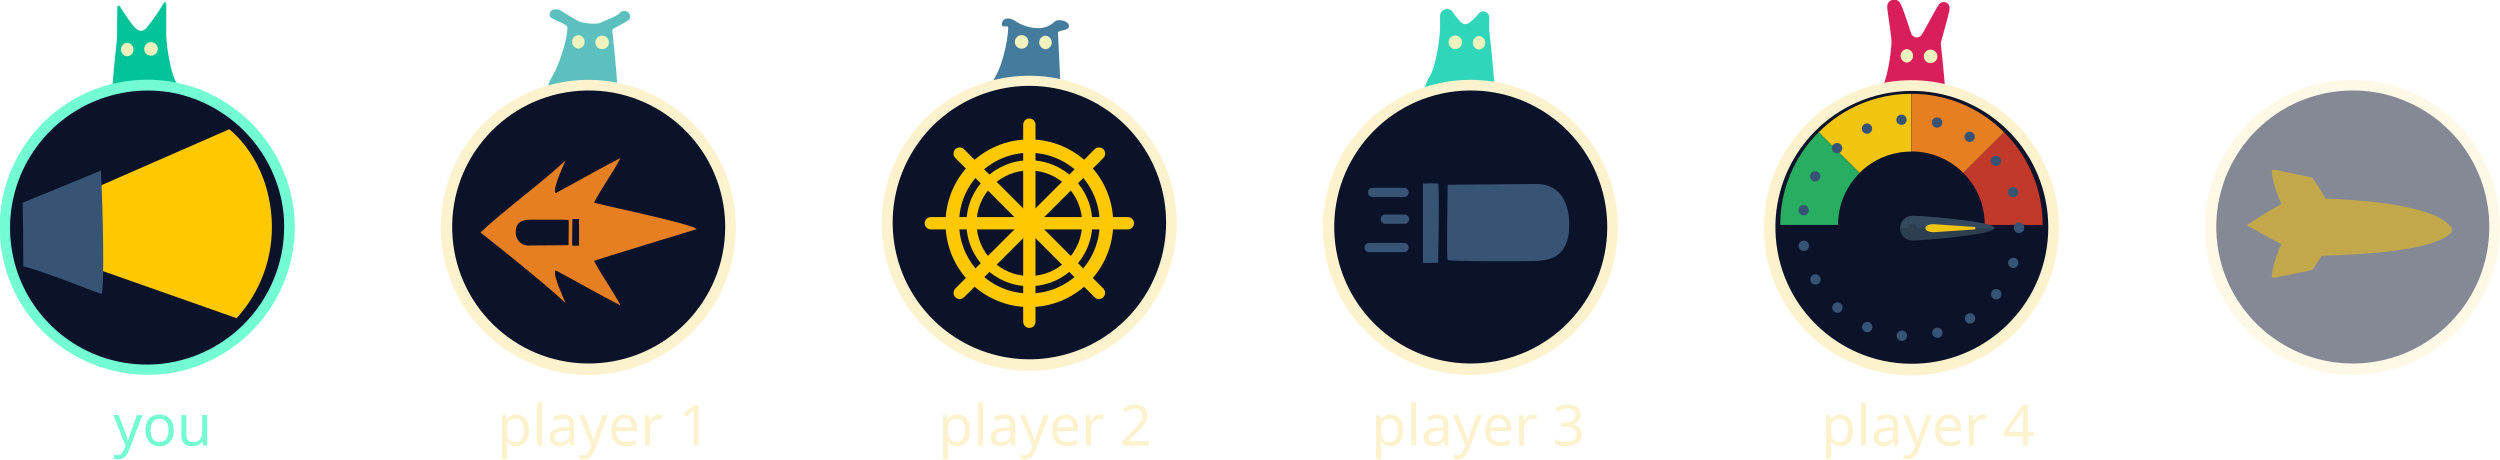
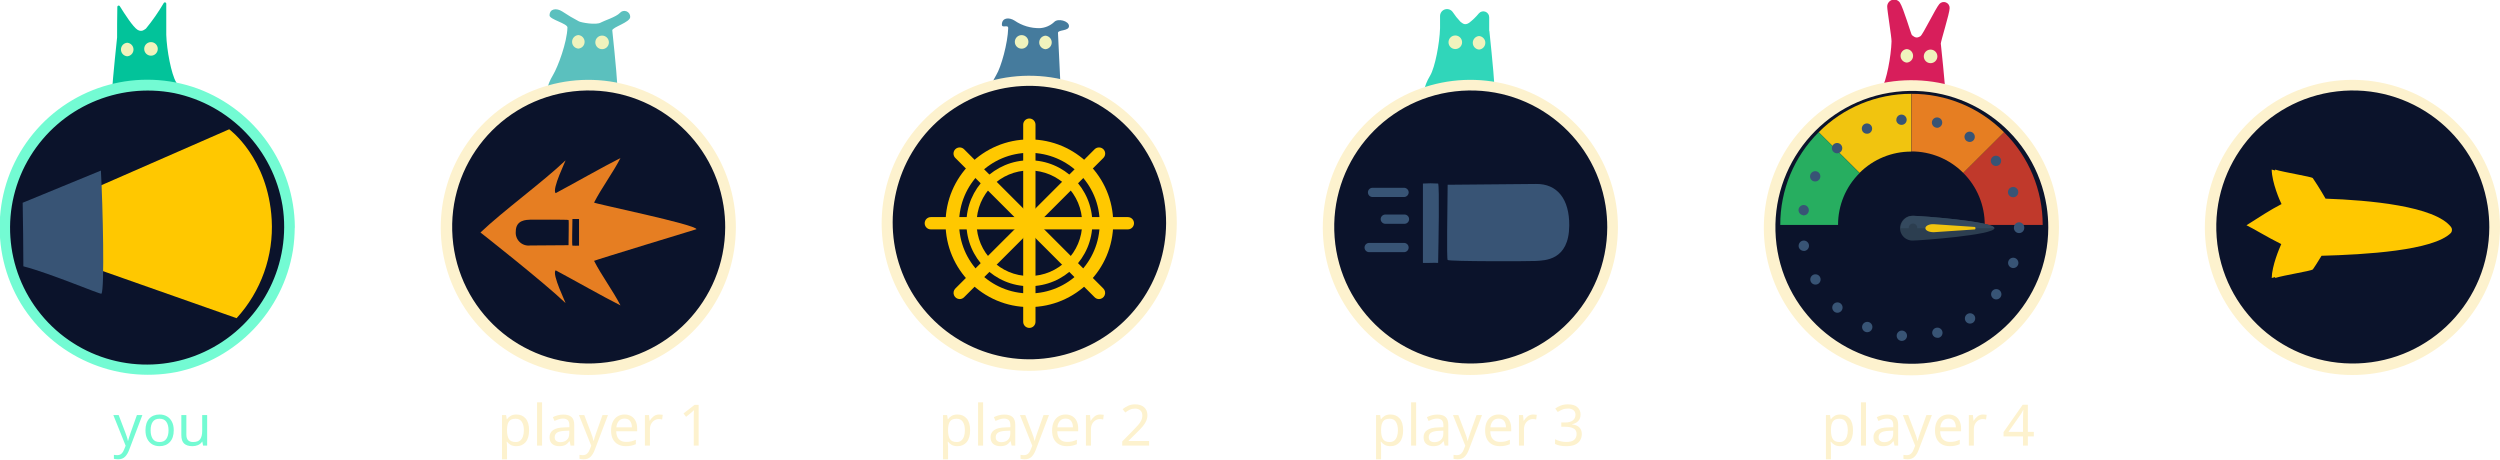
<svg xmlns="http://www.w3.org/2000/svg" id="Layer_1" data-name="Layer 1" viewBox="0 0 621.73 114.22">
  <path d="M263.11,8.16c0-.8,2.75-.38,2.74-1.68s-2.81-2-3.69-1A5.68,5.68,0,0,1,258.61,7a10.71,10.71,0,0,1-6.3-1.88c-1.43-.91-3.15-.7-3.15,1,0,1,1.6-.13,1.57.88-.11,3.76-1.74,9.67-3,11.71-3.27,5.45-1,8.83,1.33,11.05,1.72,1.62,4.65,1.87,7.16,1.76a8.66,8.66,0,0,0,2.67-.51c4.94-1.79,5.07-5.68,4.87-9.24C263.55,17.34,263.11,8.16,263.11,8.16Z" fill="#457b9d" />
  <path d="M260,12.24a1.69,1.69,0,0,0,0-3.37,1.69,1.69,0,0,0,0,3.37Z" fill="#f0f3bd" />
  <path d="M254.07,12.11a1.69,1.69,0,0,0,0-3.38,1.69,1.69,0,0,0,0,3.38Z" fill="#f0f3bd" />
  <text transform="translate(233.32 110.82)" font-size="14.17" fill="#fdf2ce" font-family="VT323-Regular, VT323">player 2</text>
  <circle cx="255.99" cy="55.52" r="35.37" fill="#0b132b" />
  <path d="M290,55.52a34,34,0,1,1-63.16-17.65A34,34,0,0,1,290,55.52a1.33,1.33,0,0,0,2.66,0,36.7,36.7,0,1,0-68.11,19,36.7,36.7,0,0,0,67.66-13.28,39.15,39.15,0,0,0,.45-5.72A1.33,1.33,0,0,0,290,55.52Z" fill="#fdf2ce" />
  <path d="M256,76.37a20.85,20.85,0,1,1,20.85-20.85A20.87,20.87,0,0,1,256,76.37ZM256,38a17.49,17.49,0,1,0,17.49,17.49A17.51,17.51,0,0,0,256,38Z" fill="#ffc800" />
  <path d="M256,71.18a15.66,15.66,0,1,1,15.66-15.66A15.68,15.68,0,0,1,256,71.18Zm0-28.79a13.13,13.13,0,1,0,13.13,13.13A13.14,13.14,0,0,0,256,42.39Z" fill="#ffc800" />
  <path d="M256,81.55A1.52,1.52,0,0,1,254.46,80V31a1.53,1.53,0,1,1,3.06,0V80A1.52,1.52,0,0,1,256,81.55Z" fill="#ffc800" />
  <path d="M280.49,57.05h-49a1.53,1.53,0,0,1,0-3.06h49a1.53,1.53,0,0,1,0,3.06Z" fill="#ffc800" />
  <path d="M238.66,74.38a1.54,1.54,0,0,1-1.08-2.62l34.65-34.65a1.55,1.55,0,0,1,2.17,0,1.53,1.53,0,0,1,0,2.17L239.75,73.93A1.53,1.53,0,0,1,238.66,74.38Z" fill="#ffc800" />
  <path d="M273.31,74.38a1.52,1.52,0,0,1-1.08-.45L237.58,39.28a1.53,1.53,0,0,1,0-2.17,1.55,1.55,0,0,1,2.17,0L274.4,71.76a1.54,1.54,0,0,1-1.09,2.62Z" fill="#ffc800" />
-   <g opacity="0.5">
+   <g>
    <circle cx="585.03" cy="56.54" r="35.37" fill="#0b132b" />
    <path d="M619.07,56.54a33.95,33.95,0,1,1-.41-5.35,34.38,34.38,0,0,1,.41,5.35,1.33,1.33,0,0,0,2.66,0,36.7,36.7,0,1,0-68.11,19,36.69,36.69,0,0,0,67.65-13.27,39.16,39.16,0,0,0,.46-5.72A1.33,1.33,0,0,0,619.07,56.54Z" fill="#fdf2ce" />
  </g>
-   <g opacity="0.5">
+   <g>
    <path d="M609.58,56.49c-4-5.25-20.36-6.71-31.23-7.09-1.23-2.15-3-4.92-3.18-5.11-.34-.36-7.07-1.41-9.37-2.12a1.62,1.62,0,0,1,0,.22c-.32-.07-.62-.15-.85-.22C565,45.4,567,50,567.4,50.75c-2.87,1.48-5.28,3.1-8.72,5.27,1.62.76,5.09,2.92,8.65,4.68-.5,1.12-2.31,5.37-2.37,8.43.23-.07.53-.15.85-.22a1.62,1.62,0,0,1,0,.22c2.3-.71,9-1.76,9.37-2.12.13-.14,1.15-1.72,2.17-3.4,10.88-.3,27.84-1.28,32.19-5.7A1.22,1.22,0,0,0,609.58,56.49Z" fill="#ffc800" />
  </g>
  <path d="M370.35,7.66c0-.8,0-2,0-3.34a1.46,1.46,0,0,0-2.56-1,14.68,14.68,0,0,1-2.45,2.37c-1.16.75-1.69,0-2.13-.27A17.14,17.14,0,0,1,361.28,3a1.73,1.73,0,0,0-3.15,1c0,1,0,2,0,3-.11,3.75-1.25,9.77-2.47,11.81-3.27,5.45-1,8.82,1.33,11.05,1.72,1.62,4.65,1.87,7.16,1.76a9.35,9.35,0,0,0,2.67-.51c4.93-1.79,5.06-5.69,4.87-9.24-.25-4.46-1.29-14.11-1.3-14.22Z" fill="#30d6ba" />
  <path d="M367.83,12.33a1.69,1.69,0,0,0,0-3.37,1.69,1.69,0,0,0,0,3.37Z" fill="#f0f3bd" />
  <path d="M361.92,12.2a1.69,1.69,0,0,0,0-3.38,1.69,1.69,0,0,0,0,3.38Z" fill="#f0f3bd" />
  <text transform="translate(341.01 110.82)" font-size="14.17" fill="#fdf2ce" font-family="VT323-Regular, VT323">player 3</text>
  <circle cx="365.67" cy="56.54" r="35.37" fill="#0b132b" />
  <path d="M399.71,56.54a33.95,33.95,0,1,1-.41-5.35,34.38,34.38,0,0,1,.41,5.35,1.33,1.33,0,0,0,2.66,0,36.7,36.7,0,1,0-68.11,19,36.7,36.7,0,0,0,67.66-13.27,39.15,39.15,0,0,0,.45-5.72A1.33,1.33,0,0,0,399.71,56.54Z" fill="#fdf2ce" />
  <path d="M353.87,45.65c0,6.24,0,13.49,0,19.73,1.26.07,2.52-.08,3.78,0,.1-5.13.36-19,0-19.73A26.35,26.35,0,0,0,353.87,45.65Z" fill="#385475" />
  <path d="M382,45.75c5.23-.08,8.32,3.7,8.26,10.37-.08,8.71-6.1,8.63-8.36,8.78-1.41.09-21.61.15-21.88-.25s-.06-12.78,0-18.7Z" fill="#385475" />
  <path d="M341.34,49h7.83a1.18,1.18,0,0,0,1.16-1.15,1.17,1.17,0,0,0-1.16-1.15h-7.83a1.15,1.15,0,1,0,0,2.3Z" fill="#385475" />
  <path d="M344.52,55.66h4.65a1.16,1.16,0,1,0,0-2.31h-4.65a1.17,1.17,0,0,0-1.16,1.15,1.18,1.18,0,0,0,1.16,1.16Z" fill="#385475" />
  <path d="M340.5,62.71h8.67a1.15,1.15,0,0,0,0-2.3H340.5a1.15,1.15,0,0,0,0,2.3Z" fill="#385475" />
  <text transform="translate(123.64 110.82)" font-size="14.17" fill="#fdf2ce" font-family="VT323-Regular, VT323">player 1</text>
  <path d="M152.26,7.56c0-.8,4.48-2,4.47-3.35a1.46,1.46,0,0,0-2.56-1c-.91,1-4.09,2-4.7,2.37-1.16.75-5.06,0-5.5-.27a44.46,44.46,0,0,1-4.16-2.47c-1.42-.91-3.14-.7-3.14,1,0,1,4.48,2,4.45,3-.11,3.76-2.37,9.77-3.59,11.82-3.27,5.44-1,8.82,1.33,11,1.72,1.63,4.65,1.87,7.16,1.76a9,9,0,0,0,2.67-.5c4.93-1.79,5.06-5.69,4.87-9.24-.25-4.46-1.29-14.11-1.3-14.22Z" fill="#5bc0be" />
  <path d="M149.74,12.23a1.69,1.69,0,0,0,0-3.38,1.69,1.69,0,0,0,0,3.38Z" fill="#f0f3bd" />
  <path d="M143.83,12.09a1.69,1.69,0,0,0,0-3.37,1.69,1.69,0,0,0,0,3.37Z" fill="#f0f3bd" />
  <circle cx="146.31" cy="56.54" r="35.37" fill="#0b132b" />
  <path d="M180.35,56.54a33.95,33.95,0,1,1-.41-5.35,33.07,33.07,0,0,1,.41,5.35,1.33,1.33,0,0,0,2.66,0,36.7,36.7,0,1,0-68.11,19,36.7,36.7,0,0,0,67.66-13.27,39.15,39.15,0,0,0,.45-5.72A1.33,1.33,0,0,0,180.35,56.54Z" fill="#fdf2ce" />
  <path d="M173.21,57c-.14-1.16-25.21-6.32-25.47-6.62,1.89-3.69,4.67-7.38,6.57-11.08-4.37,2.2-11.79,6.43-16.11,8.73-1.08-.85,2.67-8.36,2.42-8.12-5.57,5.31-15.57,12.6-21.13,17.91,0,0,15.56,12.21,21.13,17.52.25.25-3.5-7.27-2.42-8.11,4.32,2.3,11.74,6.53,16.11,8.72-1.9-3.69-4.68-7.39-6.57-11.08C147.81,64.74,173.21,57,173.21,57Z" fill="#e67e22" />
  <path d="M144,61.09c0-2.1,0-4.53,0-6.62-.55,0-1.1,0-1.64,0,0,1.72-.16,6.36,0,6.62C142.44,61.14,144,61.09,144,61.09Z" fill="#0b132b" />
  <path d="M131.85,61.05a3.19,3.19,0,0,1-3.58-3.48c0-2.92,2.65-2.89,3.63-2.94.61,0,9.37-.05,9.49.08s0,4.29,0,6.27Z" fill="#0b132b" />
  <text transform="translate(28.17 110.82)" font-size="14.17" fill="#73fbd3" font-family="VT323-Regular, VT323">you</text>
  <path d="M29.12,9.32c0-1.5,0-5.34.06-7.62a.33.33,0,0,1,.61-.17c1.24,2,3.29,5.16,4.37,5.85s1.69,0,2.13-.26A49.05,49.05,0,0,0,40.71.77a.34.34,0,0,1,.64.17c0,2.58,0,5.16,0,7.73.11,3.76,1.25,9.77,2.47,11.81,3.27,5.45,1,8.83-1.33,11.05-1.72,1.63-4.67,1.87-7.19,1.76a9,9,0,0,1-2.62-.49c-4.95-1.79-5.08-5.7-4.89-9.26C28.07,19.06,29.12,9.32,29.12,9.32Z" fill="#02c39a" />
  <path d="M31.64,14a1.69,1.69,0,0,0,0-3.37,1.69,1.69,0,0,0,0,3.37Z" fill="#f0f3bd" />
  <path d="M37.55,13.85a1.69,1.69,0,0,0,0-3.38,1.69,1.69,0,0,0,0,3.38Z" fill="#f0f3bd" />
  <circle cx="36.63" cy="56.54" r="35.37" fill="#0b132b" />
  <path d="M70.67,56.54a34.35,34.35,0,0,1-22.33,32A34,34,0,0,1,7.52,38.89a34.33,34.33,0,0,1,35.8-15.74,34.4,34.4,0,0,1,26.94,28,33.07,33.07,0,0,1,.41,5.35,1.33,1.33,0,0,0,2.66,0A37.11,37.11,0,0,0,49.21,22.05a36.71,36.71,0,0,0-44,53.48,37.09,37.09,0,0,0,38.64,17,37,37,0,0,0,29-30.27,39.15,39.15,0,0,0,.45-5.72A1.33,1.33,0,0,0,70.67,56.54Z" fill="#73fbd3" />
  <path d="M24,66.86,58.84,79.13a33.55,33.55,0,0,0,8.73-24.5C66.68,39.17,57,32.15,57,32.15L23.54,46.79Z" fill="#ffc800" />
  <path d="M25.09,42.42c.5,9,.95,29.64.14,30.62C25,73.29,12.64,68,5.81,66.23c0-6.46-.09-9.36-.17-15.81Z" fill="#385475" />
  <path d="M482.64,11c0-.8,2.23-7.68,2.22-9a1.46,1.46,0,0,0-2.56-1c-.92,1.05-4.09,7.6-4.7,8-1.16.75-1.69,0-2.13-.27-.17-.09-2.09-6.76-3-8.1a1.73,1.73,0,0,0-3.14,1c0,1,1.11,7.65,1.08,8.66-.11,3.76-1.25,9.77-2.47,11.82-3.27,5.44-1,8.82,1.33,11,1.72,1.63,4.65,1.87,7.16,1.76a9,9,0,0,0,2.67-.5c4.93-1.8,5.06-5.69,4.87-9.24-.25-4.46-1.29-14.11-1.3-14.22Z" fill="#d81e5b" />
  <path d="M480.12,15.71a1.69,1.69,0,0,0,0-3.38,1.69,1.69,0,0,0,0,3.38Z" fill="#f0f3bd" />
  <path d="M474.21,15.57a1.69,1.69,0,0,0,0-3.37,1.69,1.69,0,0,0,0,3.37Z" fill="#f0f3bd" />
  <text transform="translate(452.89 110.82)" font-size="14.17" fill="#fdf2ce" font-family="VT323-Regular, VT323">player 4</text>
  <circle cx="475.35" cy="56.63" r="35.37" fill="#0b132b" />
  <path d="M509.39,56.63a33.93,33.93,0,1,1-.41-5.35,34.38,34.38,0,0,1,.41,5.35,1.33,1.33,0,0,0,2.66,0,36.7,36.7,0,1,0-68.11,19A36.7,36.7,0,0,0,511.6,62.35a40.47,40.47,0,0,0,.45-5.72A1.33,1.33,0,0,0,509.39,56.63Z" fill="#fdf2ce" />
  <path d="M508,55.94H493.59A18.16,18.16,0,0,0,488.25,43L498.4,32.89A32.37,32.37,0,0,1,508,55.94Z" fill="#c0392b" />
  <path d="M488.25,43a18.16,18.16,0,0,0-12.91-5.34V23.33a32.37,32.37,0,0,1,23.06,9.56Z" fill="#e67e22" />
  <path d="M462.45,43,452.29,32.89a32.4,32.4,0,0,1,23-9.56V37.7A18.13,18.13,0,0,0,462.45,43Z" fill="#f1c40f" />
  <path d="M457.11,55.94H442.74a32.38,32.38,0,0,1,9.55-23.06l10.16,10.17A18.06,18.06,0,0,0,457.11,55.94Z" fill="#27ae60" />
  <path d="M472.87,84.78a1.29,1.29,0,0,1-1.18-1.39h0a1.3,1.3,0,0,1,1.38-1.18h0a1.3,1.3,0,0,1,1.19,1.39h0A1.3,1.3,0,0,1,473,84.78h-.1Zm7.69-1.71a1.27,1.27,0,0,1,.93-1.55h0a1.28,1.28,0,0,1,1.56.92h0a1.28,1.28,0,0,1-.93,1.57h0a1.08,1.08,0,0,1-.32,0h0A1.3,1.3,0,0,1,480.56,83.07Zm-16.7-.56h0a1.28,1.28,0,0,1-.67-1.69h0a1.3,1.3,0,0,1,1.7-.67h0a1.28,1.28,0,0,1,.65,1.7h0a1.27,1.27,0,0,1-1.17.77h0A1.26,1.26,0,0,1,463.86,82.51Zm25-2.61a1.3,1.3,0,0,1,.37-1.79h0a1.3,1.3,0,0,1,1.79.37h0a1.31,1.31,0,0,1-.38,1.79h0a1.3,1.3,0,0,1-.7.21h0A1.3,1.3,0,0,1,488.85,79.9Zm-32.78-2.47a1.29,1.29,0,0,1-.08-1.81h0a1.3,1.3,0,0,1,1.83-.08h0a1.29,1.29,0,0,1,.07,1.81h0a1.28,1.28,0,0,1-.95.43h0A1.27,1.27,0,0,1,456.07,77.43Zm39.59-3.24a1.28,1.28,0,0,1-.23-1.8h0a1.28,1.28,0,0,1,1.81-.22h0a1.29,1.29,0,0,1,.22,1.8h0a1.3,1.3,0,0,1-1,.49h0A1.21,1.21,0,0,1,495.66,74.19Zm-45.31-4.08a1.29,1.29,0,0,1,.51-1.74h0a1.29,1.29,0,0,1,1.75.52h0a1.3,1.3,0,0,1-.51,1.74h0a1.38,1.38,0,0,1-.62.15h0A1.28,1.28,0,0,1,450.35,70.11Zm49.91-3.52a1.28,1.28,0,0,1-.81-1.63h0a1.28,1.28,0,0,1,1.63-.8h0a1.31,1.31,0,0,1,.81,1.64h0a1.29,1.29,0,0,1-1.22.87h0A1.15,1.15,0,0,1,500.26,66.59Zm-52.95-5.25a1.32,1.32,0,0,1,1.07-1.5h0a1.3,1.3,0,0,1,1.48,1.07h0a1.3,1.3,0,0,1-1.07,1.49h-.2A1.32,1.32,0,0,1,447.31,61.34Zm53.53-4.71v-.05h0v0h0a1.29,1.29,0,0,1,1.27-1.3h0a1.3,1.3,0,0,1,1.3,1.29h0v.06h0v.05h0a1.29,1.29,0,0,1-1.29,1.29h0A1.29,1.29,0,0,1,500.84,56.63Zm-52.47-3.11A1.3,1.3,0,0,1,447.3,52h0A1.3,1.3,0,0,1,448.78,51h0a1.29,1.29,0,0,1,1.05,1.48h0a1.28,1.28,0,0,1-1.26,1.08h-.2Zm51.05-5.32h0a1.28,1.28,0,0,1,.79-1.63h0a1.27,1.27,0,0,1,1.64.79h0a1.29,1.29,0,0,1-.79,1.64h0a1.28,1.28,0,0,1-.43.06h0A1.29,1.29,0,0,1,499.42,48.2ZM450.82,45a1.29,1.29,0,0,1-.52-1.75h0a1.29,1.29,0,0,1,1.74-.53h0a1.3,1.3,0,0,1,.52,1.74h0a1.27,1.27,0,0,1-1.13.67h0A1.34,1.34,0,0,1,450.82,45Zm44.56-4.2a1.29,1.29,0,0,1,.2-1.81h0a1.31,1.31,0,0,1,1.81.22h0a1.29,1.29,0,0,1-.21,1.81h0a1.33,1.33,0,0,1-.8.27h0A1.24,1.24,0,0,1,495.38,40.79Zm-39.45-3.07A1.27,1.27,0,0,1,456,35.9h0a1.28,1.28,0,0,1,1.81.07h0a1.29,1.29,0,0,1-.06,1.82h0a1.28,1.28,0,0,1-.87.34h0A1.26,1.26,0,0,1,455.93,37.72Zm33.2-2.63a1.29,1.29,0,0,1-.37-1.78h0a1.28,1.28,0,0,1,1.78-.37h0a1.3,1.3,0,0,1,.38,1.78h0a1.28,1.28,0,0,1-1.08.58h0A1.3,1.3,0,0,1,489.13,35.09Zm-26-2.6a1.28,1.28,0,0,1,.65-1.7h0a1.31,1.31,0,0,1,1.7.66h0a1.3,1.3,0,0,1-.65,1.7h0a1.39,1.39,0,0,1-.53.1h0A1.27,1.27,0,0,1,463.1,32.49Zm18.29-.77a1.3,1.3,0,0,1-.94-1.56h0a1.29,1.29,0,0,1,1.56-.93h0a1.27,1.27,0,0,1,.94,1.55h0a1.29,1.29,0,0,1-1.25,1h0A1.1,1.1,0,0,1,481.39,31.72Zm-9.81-1.84a1.29,1.29,0,0,1,1.17-1.39h0a1.29,1.29,0,0,1,1.39,1.17h0A1.27,1.27,0,0,1,473,31.05h-.1A1.29,1.29,0,0,1,471.58,29.88Z" fill="#385475" />
  <path d="M496,56.75c0,1.69-18.52,3.07-20.22,3.07a3.08,3.08,0,1,1,0-6.15C477.46,53.67,496,55.05,496,56.75Z" fill="#2c3e50" />
  <path d="M472.68,56.75a3.08,3.08,0,0,1,3.08-3.08c1.7,0,20.22,1.38,20.22,3.08Z" fill="#34495e" />
  <path d="M491.11,57.06l-10.21.69c-1.09,0-2.07-.4-2.07-1h0c0-.61,1-1.06,2.07-1l10.21.69c.1,0,.18.15.18.32h0C491.29,56.92,491.21,57.06,491.11,57.06Z" fill="#f1c40f" />
  <path d="M476.81,56.75a1.06,1.06,0,0,1-2.11,0,1.06,1.06,0,1,1,2.11,0Z" fill="#2c3e50" />
</svg>
